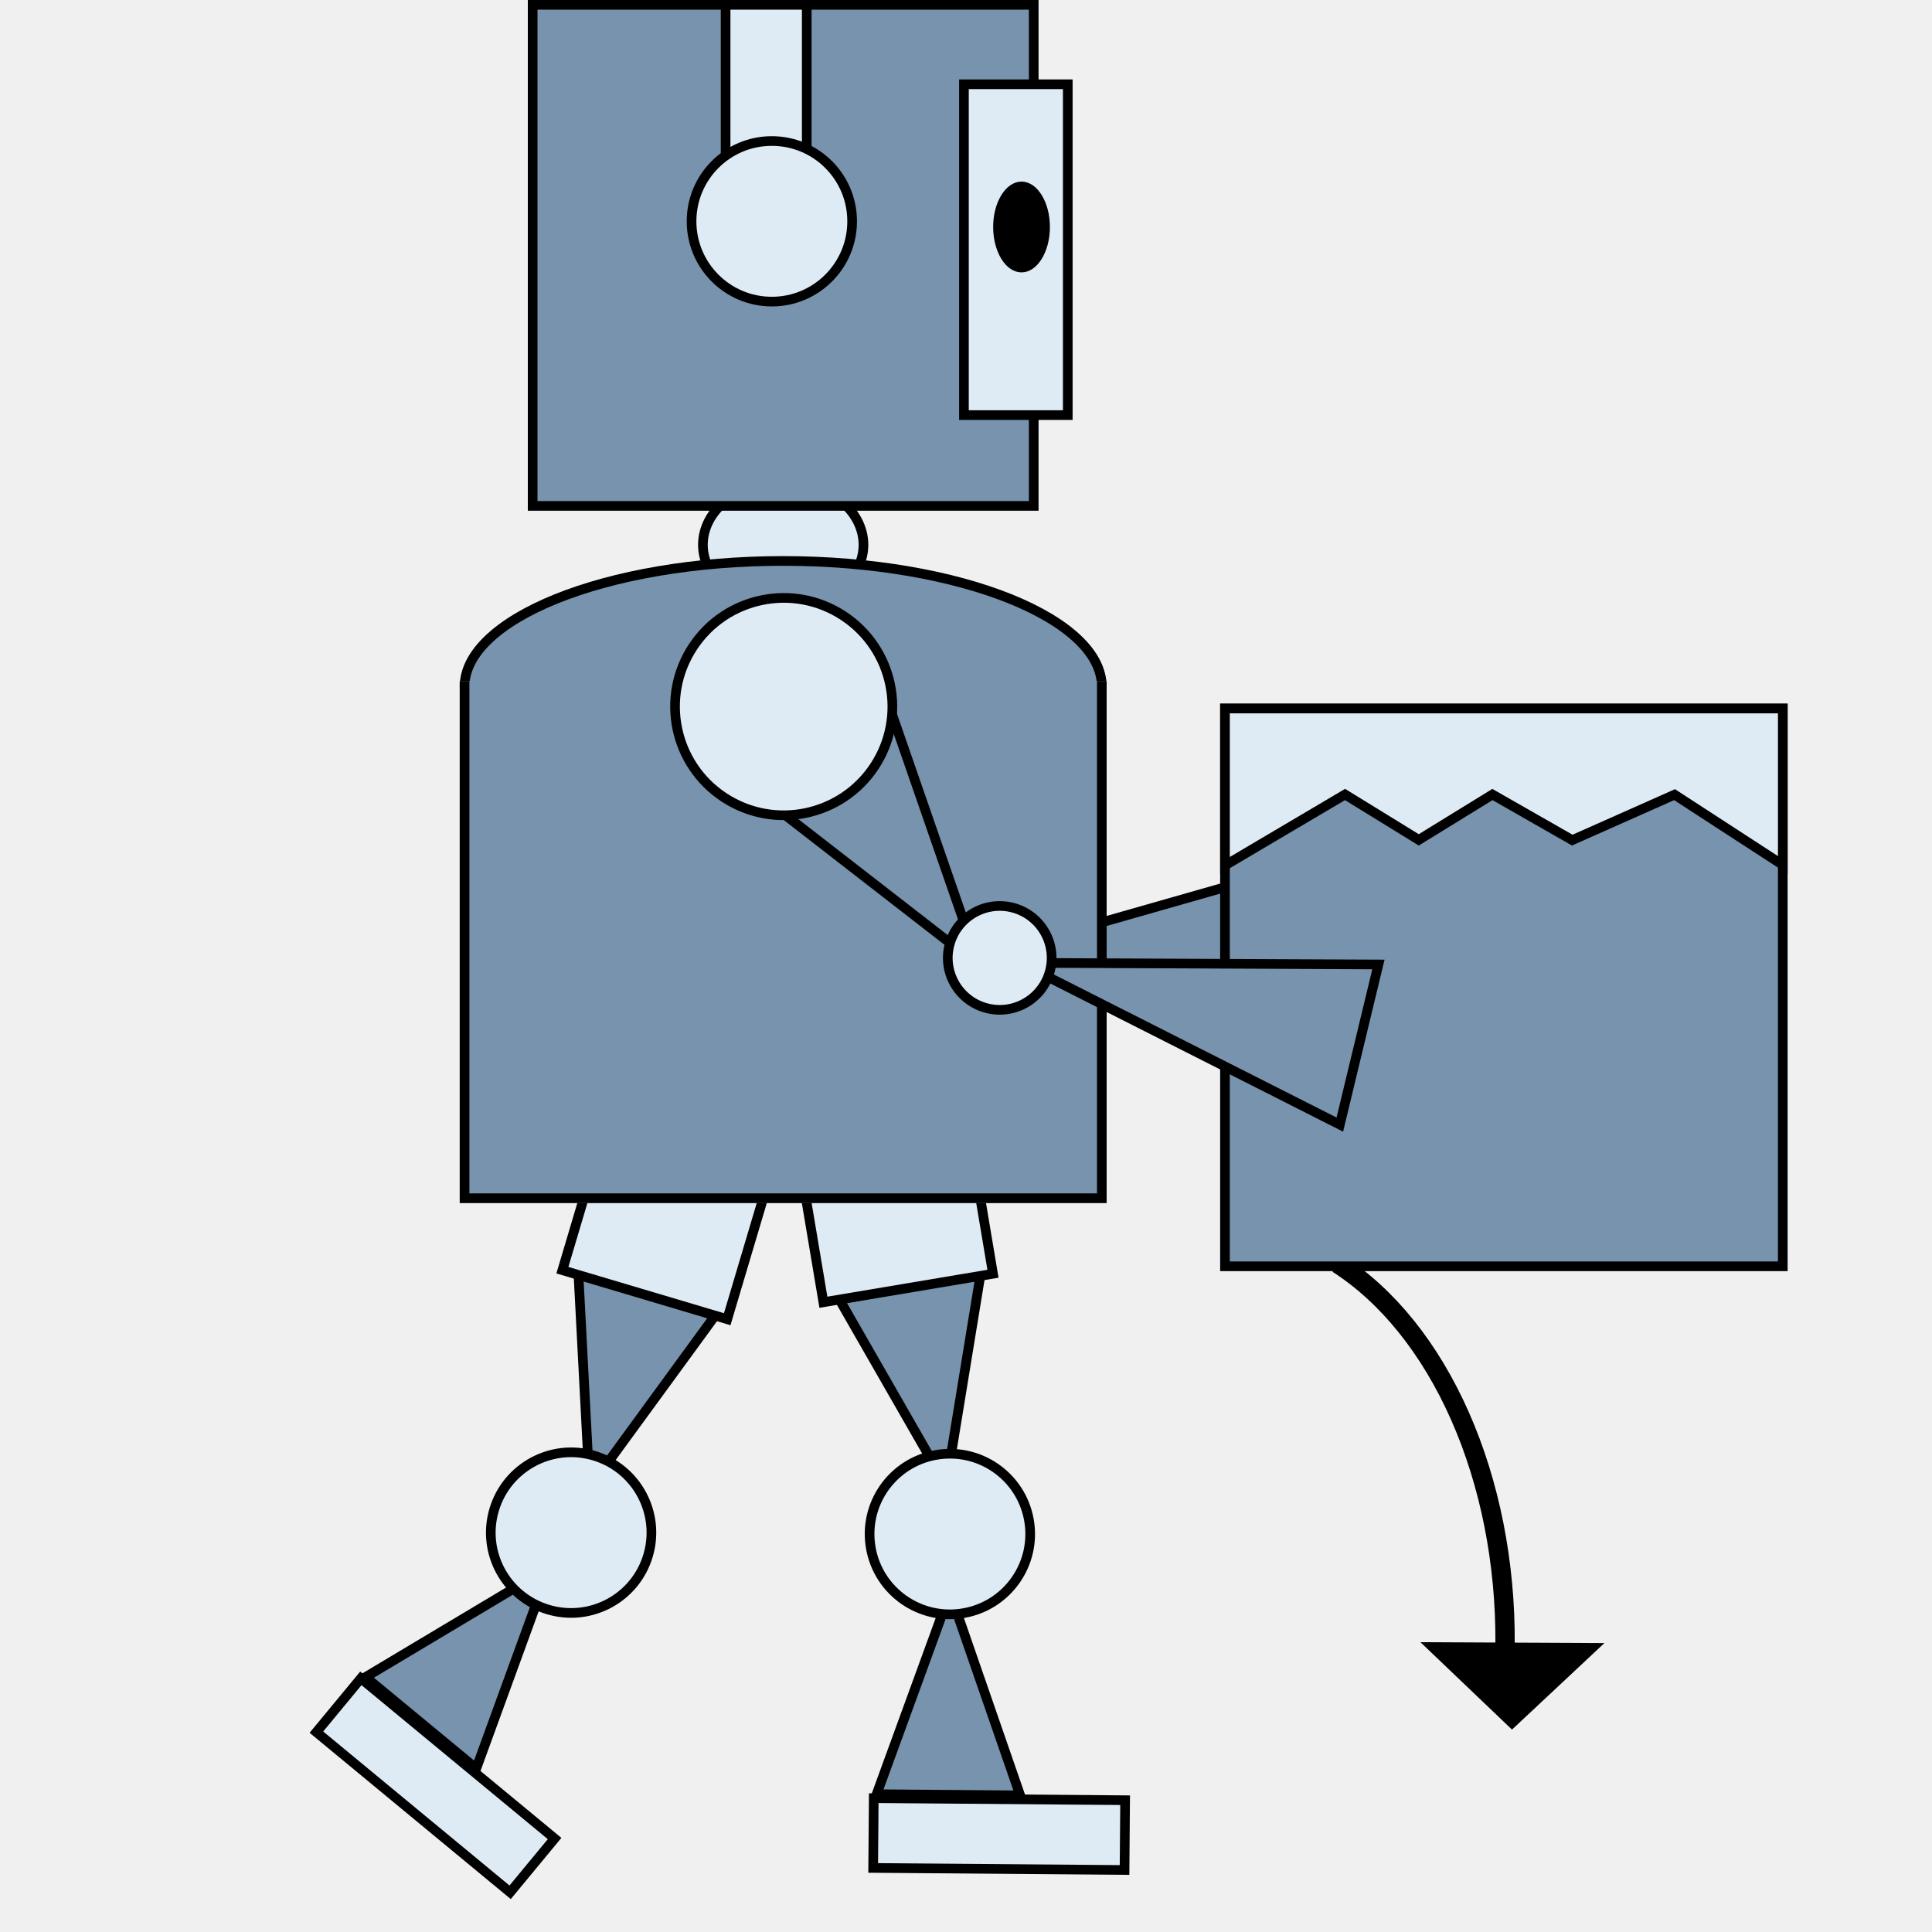
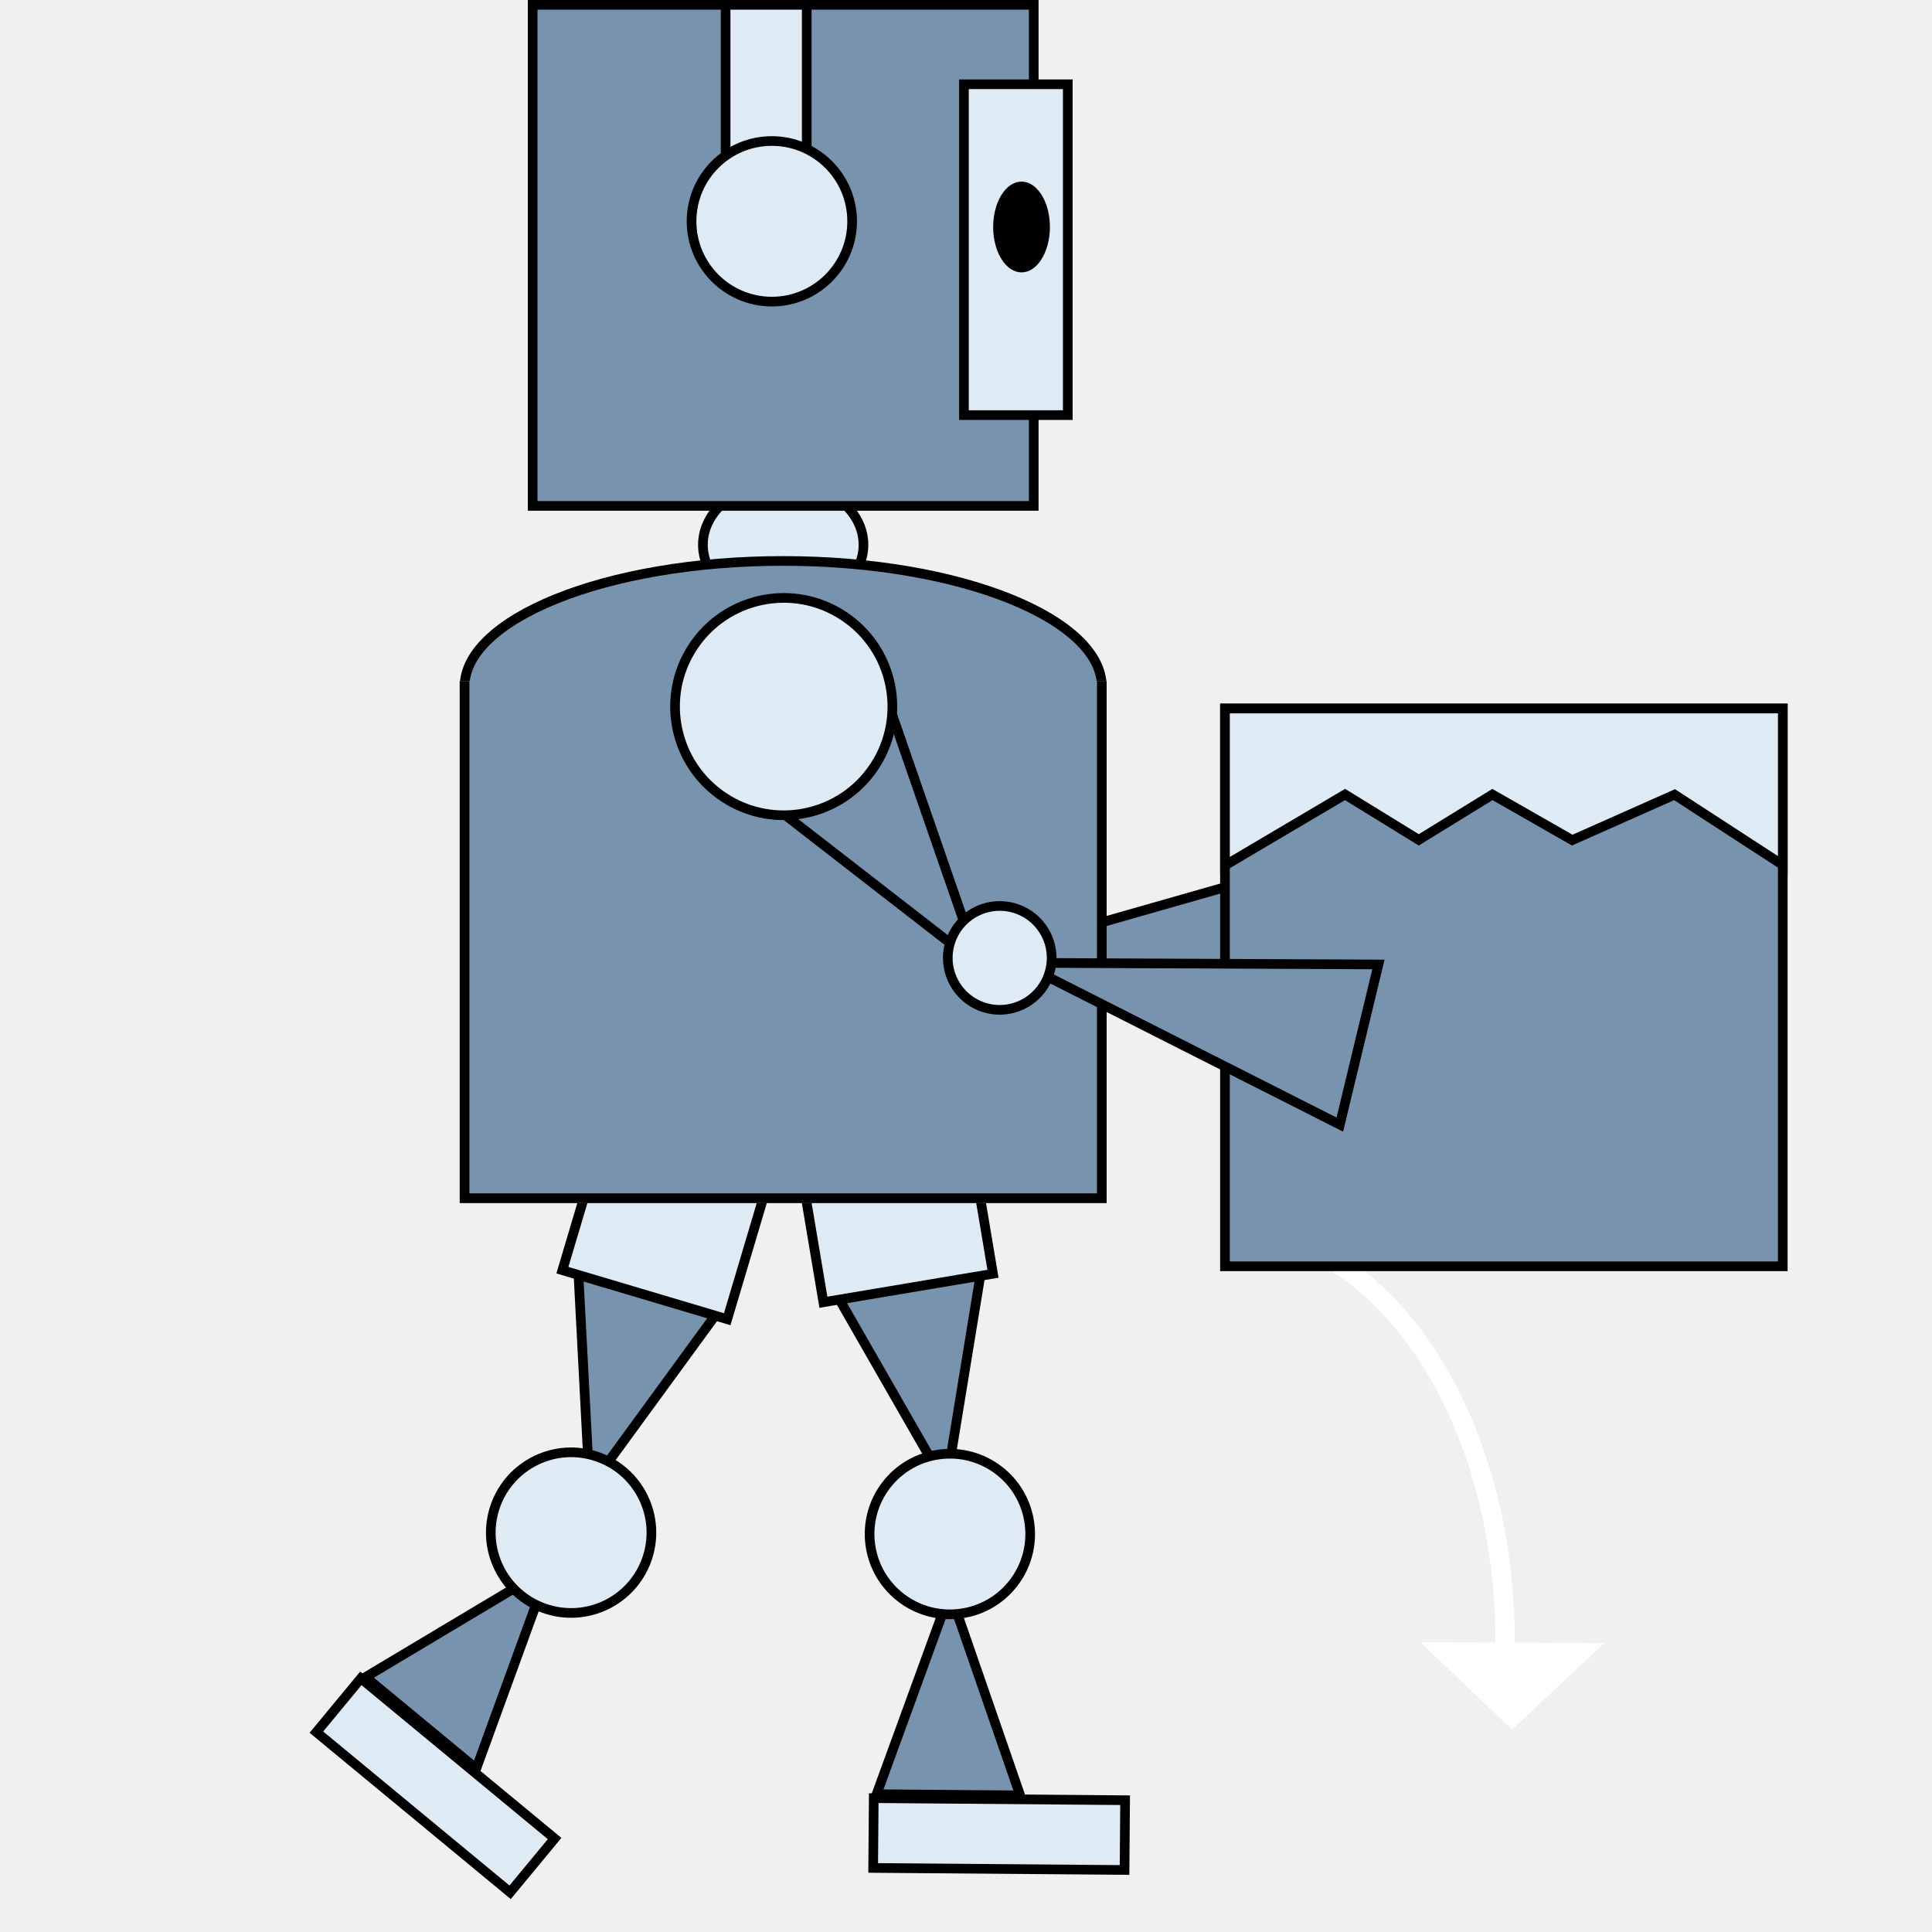
<svg xmlns="http://www.w3.org/2000/svg" width="200" height="200" viewBox="0 0 200 200" fill="none">
-   <g clip-path="url(#clip0_69_5716)">
-     <path d="M138.479 130.814C143.615 134.108 148.03 139.567 151.13 146.573C154.228 153.576 155.859 161.778 155.804 170.164" stroke="black" stroke-width="2" />
-     <path d="M148.298 170.506L156.525 178.358L164.828 170.585L148.298 170.506Z" fill="black" stroke="black" />
+   <g clip-path="url(#clip0_100_1740)">
+     <path d="M138.479 130.814C143.615 134.108 148.03 139.567 151.13 146.573C154.228 153.576 155.859 161.778 155.804 170.164" stroke="white" stroke-width="2" />
+     <path d="M148.298 170.506L156.525 178.358L164.828 170.585L148.298 170.506Z" fill="white" stroke="white" />
    <path d="M91.553 73.195L102.621 100.882L78.236 83.721L91.553 73.195Z" fill="#7793AD" stroke="black" />
    <path d="M139.568 105.461L103.119 98.599L138.786 88.428L139.568 105.461Z" fill="#7793AD" stroke="black" />
    <circle cx="81.828" cy="72.999" r="11.249" transform="rotate(-44.0259 81.8278 72.9994)" fill="#DEEBF4" stroke="black" />
    <circle cx="104.068" cy="98.773" r="5.374" transform="rotate(-44.0259 104.068 98.7728)" fill="#DEEBF4" stroke="black" />
    <path d="M89.387 56.395C89.387 59.913 85.776 62.944 81.076 62.944C76.376 62.944 72.764 59.913 72.764 56.395C72.764 52.876 76.376 49.845 81.076 49.845C85.776 49.845 89.387 52.876 89.387 56.395Z" fill="#DEEBF4" stroke="black" />
    <rect x="55.141" y="0.5" width="51.87" height="51.87" fill="#7793AD" stroke="black" />
    <rect x="99.787" y="8.724" width="10.749" height="34.247" fill="#DEEBF4" stroke="black" />
    <rect x="75.114" y="0.5" width="8.399" height="28.372" fill="#DEEBF4" stroke="black" />
    <circle cx="79.901" cy="22.91" r="8.312" fill="#DEEBF4" stroke="black" />
    <path d="M108.186 23.498C108.186 24.717 107.876 25.797 107.401 26.556C106.923 27.322 106.325 27.697 105.748 27.697C105.172 27.697 104.574 27.322 104.096 26.556C103.621 25.797 103.311 24.717 103.311 23.498C103.311 22.279 103.621 21.199 104.096 20.44C104.574 19.674 105.172 19.298 105.748 19.298C106.325 19.298 106.923 19.674 107.401 20.44C107.876 21.199 108.186 22.279 108.186 23.498Z" fill="black" stroke="black" />
    <path d="M101.516 131.868L97.933 153.775L86.891 134.518L101.516 131.868Z" fill="#7793AD" stroke="black" />
    <rect x="90.45" y="186.145" width="26.022" height="7.224" transform="rotate(0.466495 90.4503 186.145)" fill="#DEEBF4" stroke="black" />
    <path d="M90.746 185.735L98.348 164.879L105.609 185.856L90.746 185.735Z" fill="#7793AD" stroke="black" />
    <circle cx="98.332" cy="158.802" r="8.312" transform="rotate(-10.2715 98.3322 158.802)" fill="#DEEBF4" stroke="black" />
    <rect x="82.581" y="118.991" width="17.802" height="16.038" transform="rotate(-9.53577 82.5813 118.991)" fill="#DEEBF4" stroke="black" />
    <path d="M74.122 136.062L61.035 153.992L59.876 131.824L74.122 136.062Z" fill="#7793AD" stroke="black" />
    <rect x="37.356" y="173.742" width="26.022" height="7.224" transform="rotate(39.5811 37.3561 173.742)" fill="#DEEBF4" stroke="black" />
    <path d="M37.844 173.611L56.9 162.225L49.3 183.081L37.844 173.611Z" fill="#7793AD" stroke="black" />
    <circle cx="59.121" cy="158.658" r="8.312" transform="rotate(16.5673 59.1215 158.658)" fill="#DEEBF4" stroke="black" />
    <rect x="62.267" y="117.879" width="17.802" height="14.199" transform="rotate(16.5673 62.2668 117.879)" fill="#DEEBF4" stroke="black" />
    <path d="M114.06 71.081C114.06 72.766 113.216 74.421 111.584 75.978C109.95 77.536 107.56 78.962 104.566 80.171C98.579 82.586 90.274 84.092 81.076 84.092C71.877 84.092 63.572 82.586 57.586 80.171C54.591 78.962 52.201 77.536 50.568 75.978C48.936 74.421 48.092 72.766 48.092 71.081C48.092 69.395 48.936 67.74 50.568 66.183C52.201 64.625 54.591 63.199 57.586 61.99C63.572 59.575 71.877 58.069 81.076 58.069C90.274 58.069 98.579 59.575 104.566 61.99C107.56 63.199 109.95 64.625 111.584 66.183C113.216 67.74 114.06 69.395 114.06 71.081Z" fill="#7793AD" stroke="black" />
-     <mask id="path-24-inside-1_69_5716" fill="white">
+     <mask id="path-24-inside-1_100_1740" fill="white">
      <path d="M47.592 70.493H114.56V124.538H47.592V70.493Z" />
    </mask>
    <path d="M47.592 70.493H114.56V124.538H47.592V70.493Z" fill="#7793AD" />
-     <path d="M114.56 124.538V125.538H115.56V124.538H114.56ZM47.592 124.538H46.592V125.538H47.592V124.538ZM113.56 70.493V124.538H115.56V70.493H113.56ZM114.56 123.538H47.592V125.538H114.56V123.538ZM48.592 124.538V70.493H46.592V124.538H48.592Z" fill="black" mask="url(#path-24-inside-1_69_5716)" />
+     <path d="M114.56 124.538V125.538H115.56V124.538H114.56ZM47.592 124.538H46.592V125.538H47.592V124.538ZM113.56 70.493V124.538H115.56V70.493H113.56ZM114.56 123.538H47.592V125.538H114.56V123.538ZM48.592 124.538V70.493H46.592V124.538H48.592Z" fill="black" mask="url(#path-24-inside-1_100_1740)" />
    <path d="M126.809 73.343H184.553V131.087H126.809V73.343Z" fill="#7793AD" stroke="black" />
    <path d="M138.978 82.399L126.809 89.59V73.343H184.553V89.545L173.577 82.41L173.349 82.262L173.101 82.373L162.759 86.969L154.754 82.395L154.497 82.248L154.244 82.404L146.869 86.942L139.495 82.404L139.238 82.246L138.978 82.399Z" fill="#DEEBF4" stroke="black" />
    <path d="M91.593 71.778L101.355 99.952L77.799 81.671L91.593 71.778Z" fill="#7793AD" stroke="black" />
    <path d="M138.698 116.418L105.605 99.672L142.694 99.841L138.698 116.418Z" fill="#7793AD" stroke="black" />
    <circle cx="81.129" cy="73.147" r="11.249" transform="rotate(-56.7031 81.1286 73.1467)" fill="#DEEBF4" stroke="black" />
    <path d="M104.749 93.937C107.635 94.633 109.41 97.536 108.715 100.421C108.019 103.307 105.116 105.082 102.231 104.387C99.345 103.691 97.57 100.788 98.265 97.903C98.961 95.017 101.864 93.242 104.749 93.937Z" fill="#DEEBF4" stroke="black" />
  </g>
  <defs>
-     <clipPath id="clip0_69_5716">
+     <clipPath id="clip0_100_1740">
      <rect width="200" height="200" fill="white" />
    </clipPath>
  </defs>
</svg>
